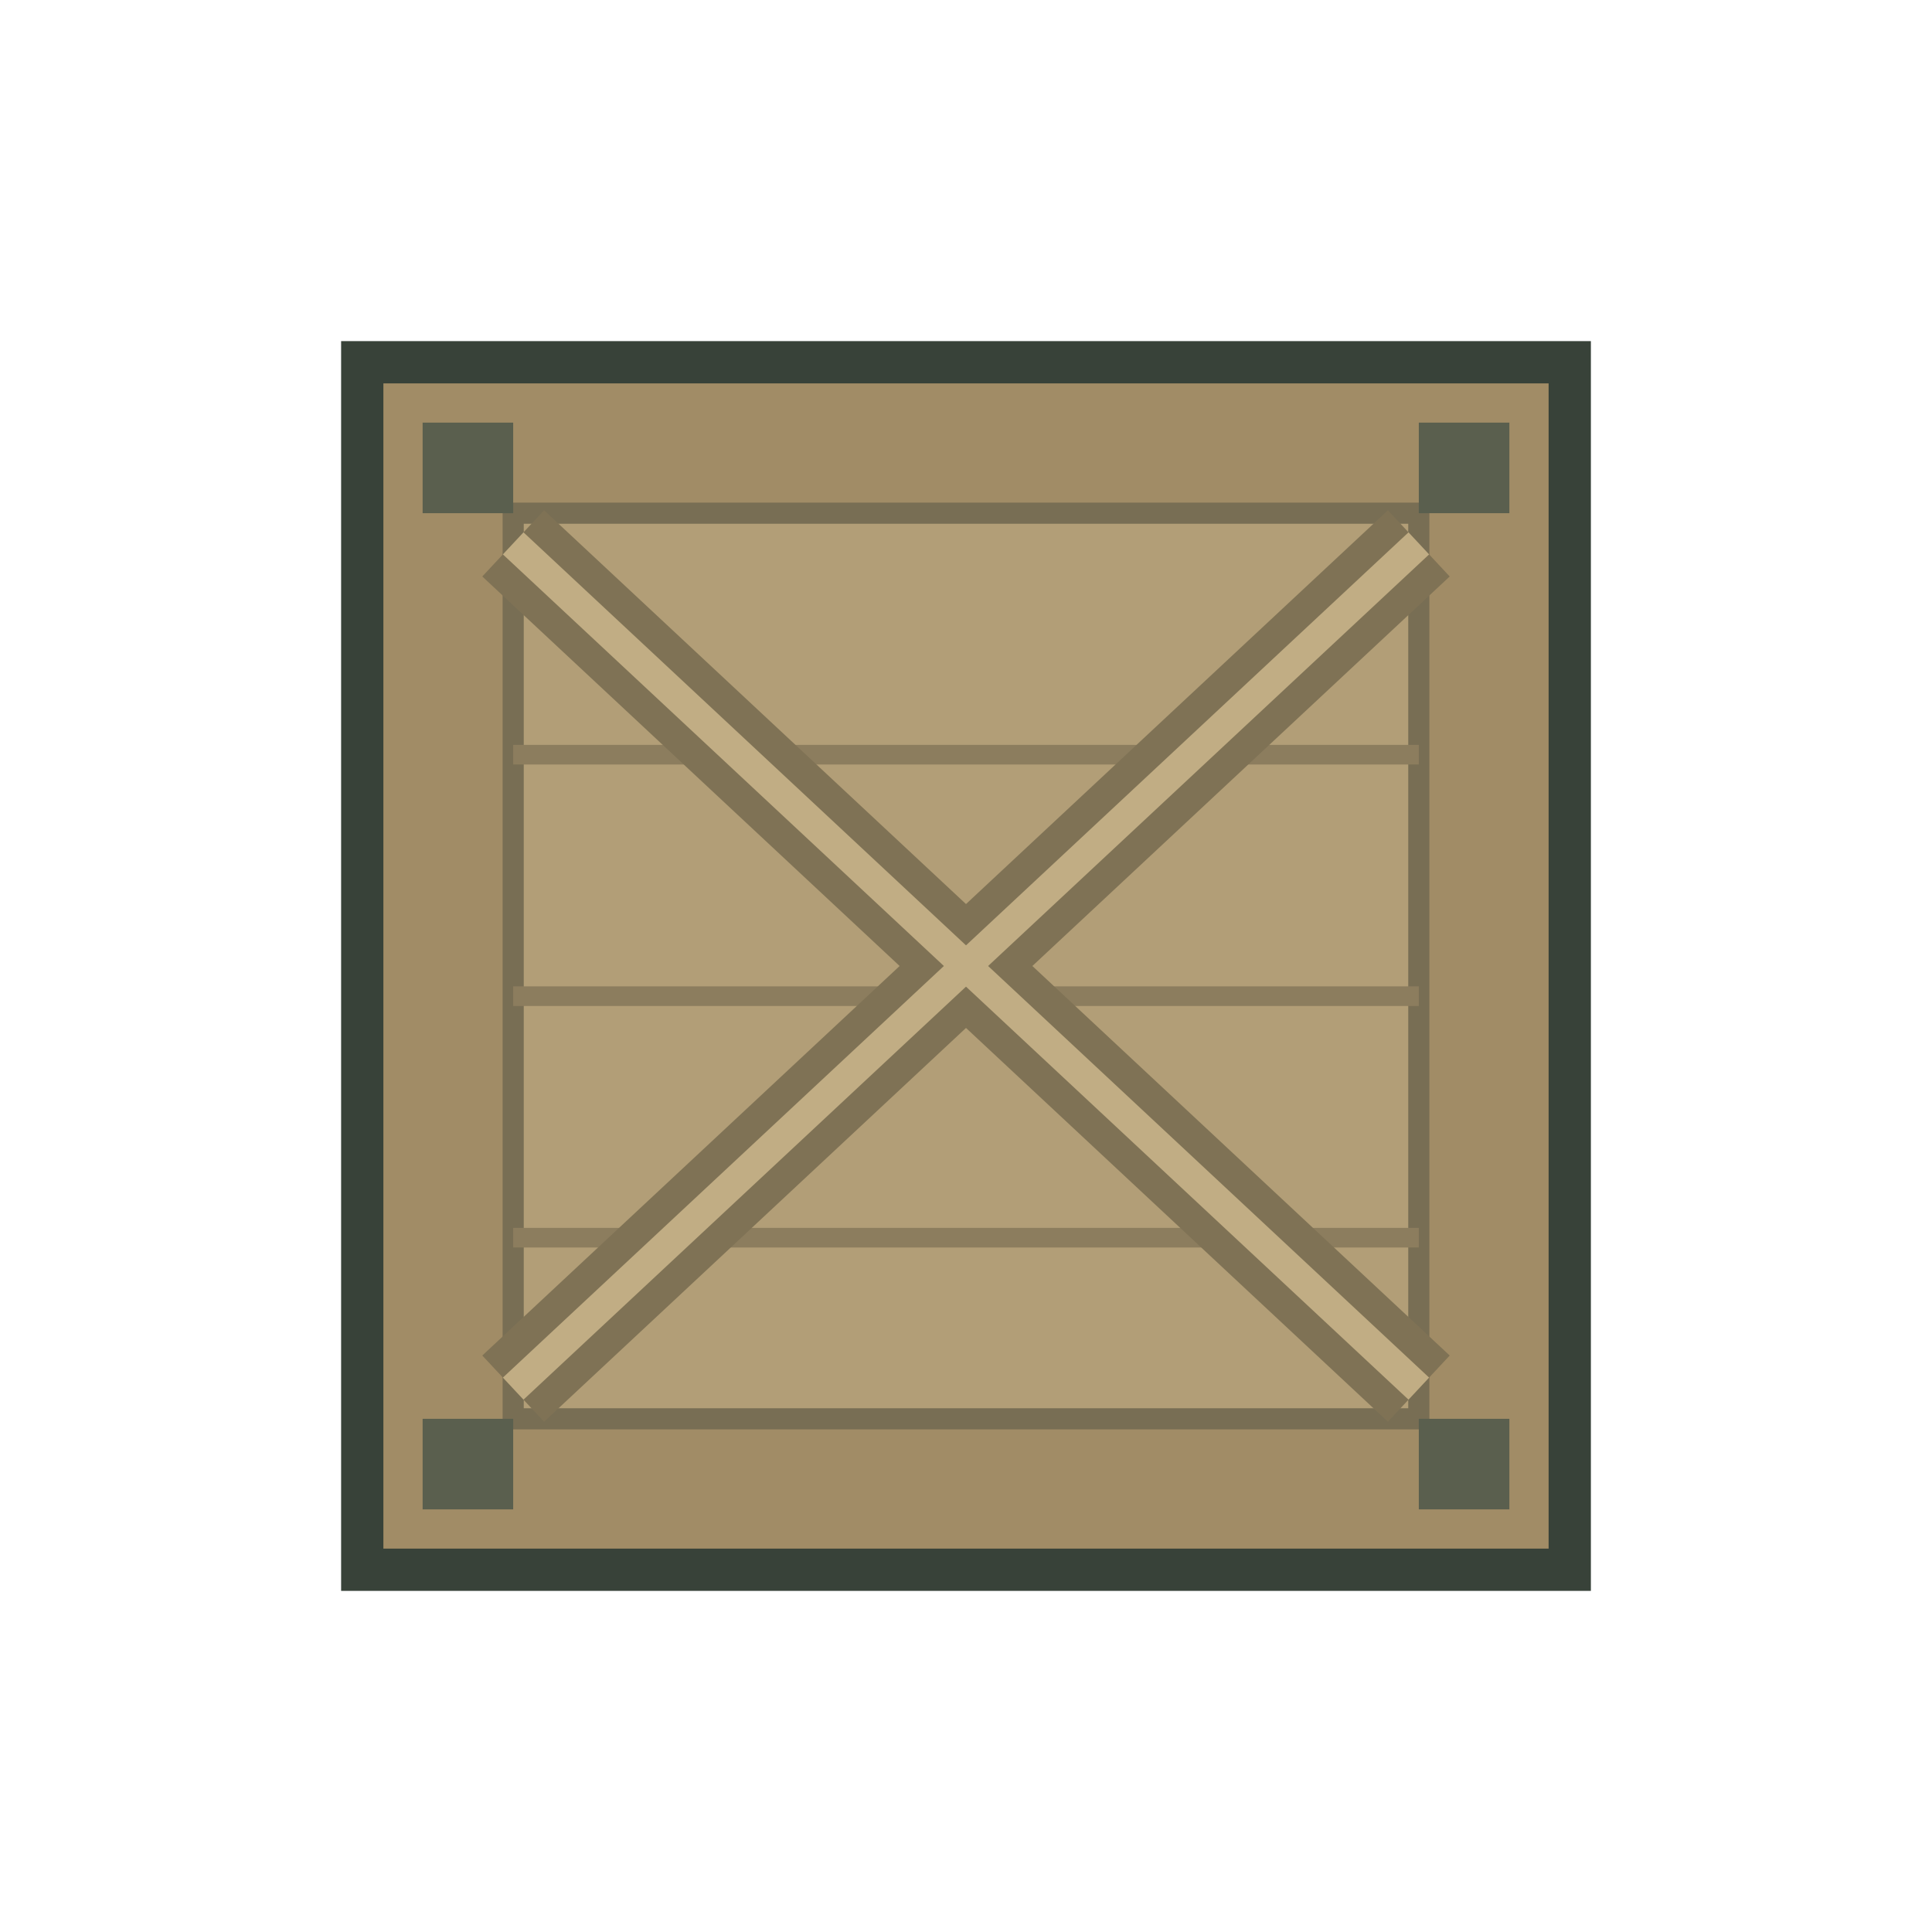
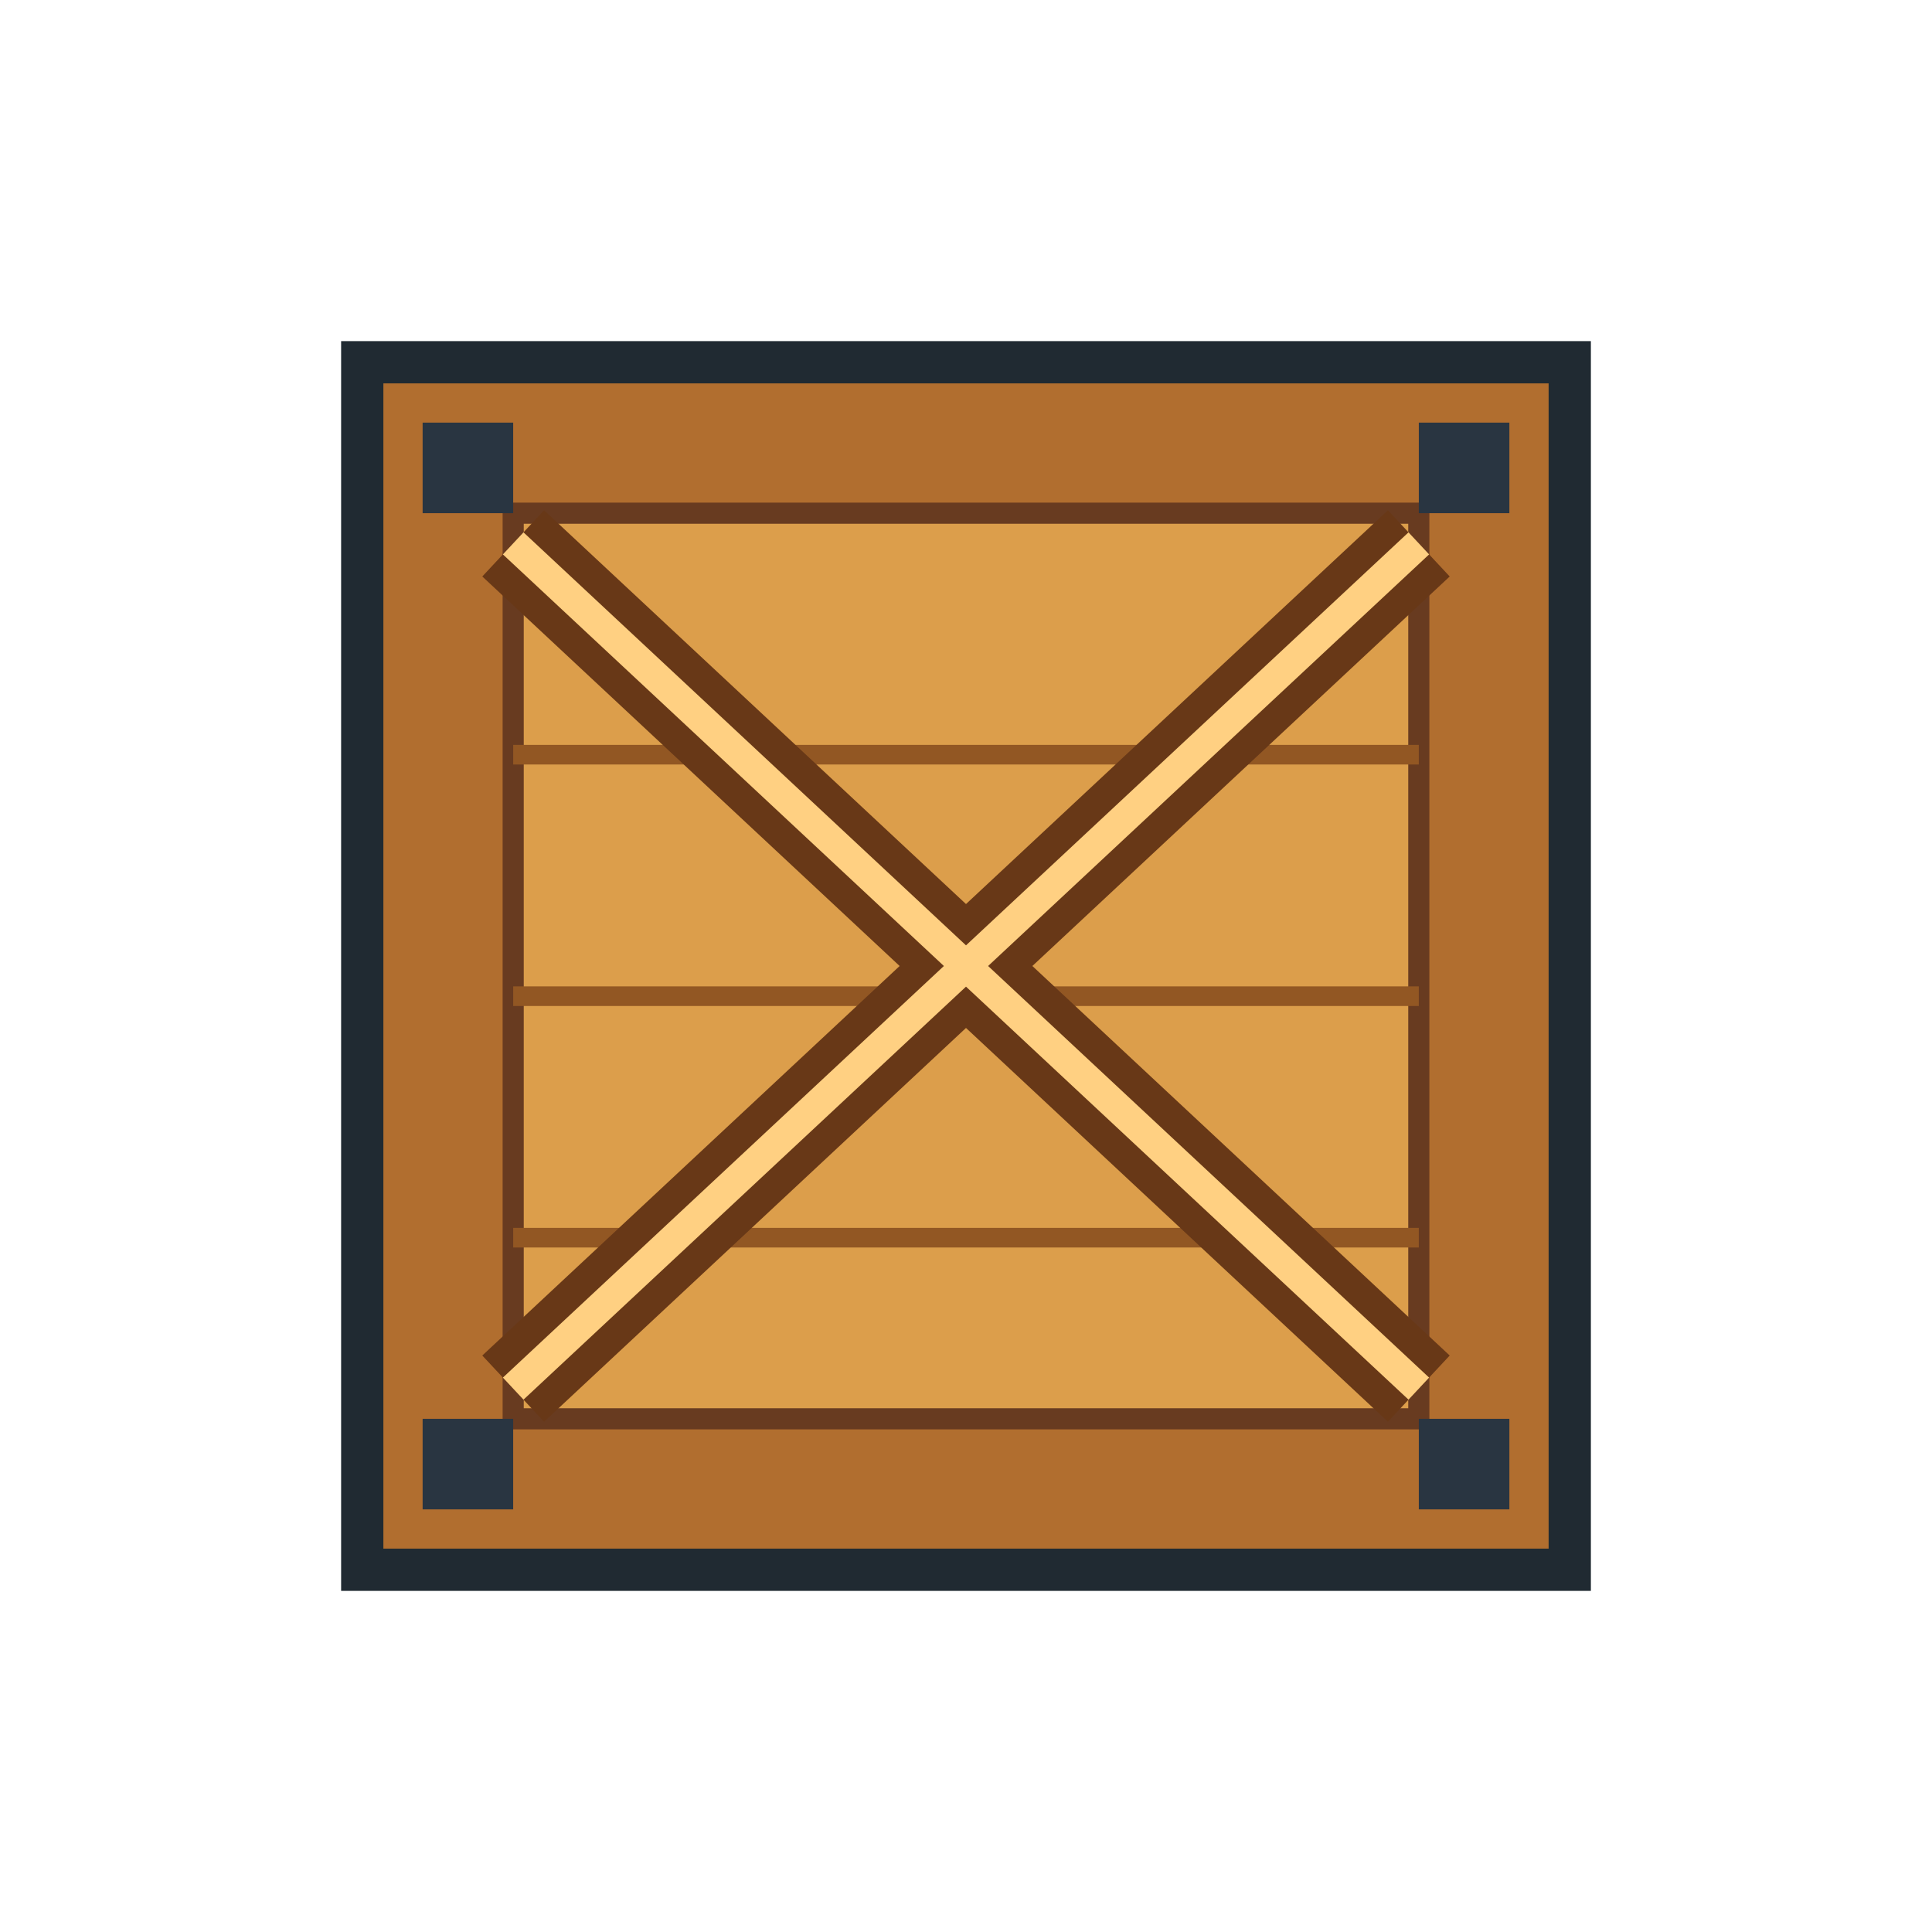
<svg xmlns="http://www.w3.org/2000/svg" viewBox="0 0 64 64" fill="none">
-   <path d="M12 12H52V52H12Z" fill="#a18c66" stroke="#384239" stroke-width="1.4" />
-   <path d="M17 17H47V47H17Z" fill="#b29e77" stroke="#786e54" stroke-width="0.7" />
-   <path d="M17 25H47M17 33H47M17 41H47" stroke="#8c7d5e" stroke-width="0.65" />
-   <path d="M17 18L47 46M17 46L47 18" stroke="#7f7255" stroke-width="3" />
-   <path d="M17 18L47 46M17 46L47 18" stroke="#c1ad84" stroke-width="1" />
-   <path d="M14 14H17V17H14ZM47 14H50V17H47ZM14 47H17V50H14ZM47 47H50V50H47Z" fill="#5a5f4e" />
+   <path d="M12 12H52V52H12Z" fill="#b16e2f" stroke="#202a32" stroke-width="1.4" />
+   <path d="M17 17H47V47H17Z" fill="#dc9e4b" stroke="#683b20" stroke-width="0.7" />
+   <path d="M17 25H47M17 33H47M17 41H47" stroke="#925723" stroke-width="0.65" />
+   <path d="M17 18L47 46M17 46L47 18" stroke="#683817" stroke-width="3" />
+   <path d="M17 18L47 46M17 46L47 18" stroke="#ffd082" stroke-width="1" />
+   <path d="M14 14H17V17H14ZM47 14H50V17H47ZM14 47H17V50H14ZM47 47H50V50H47Z" fill="#293541" />
</svg>
